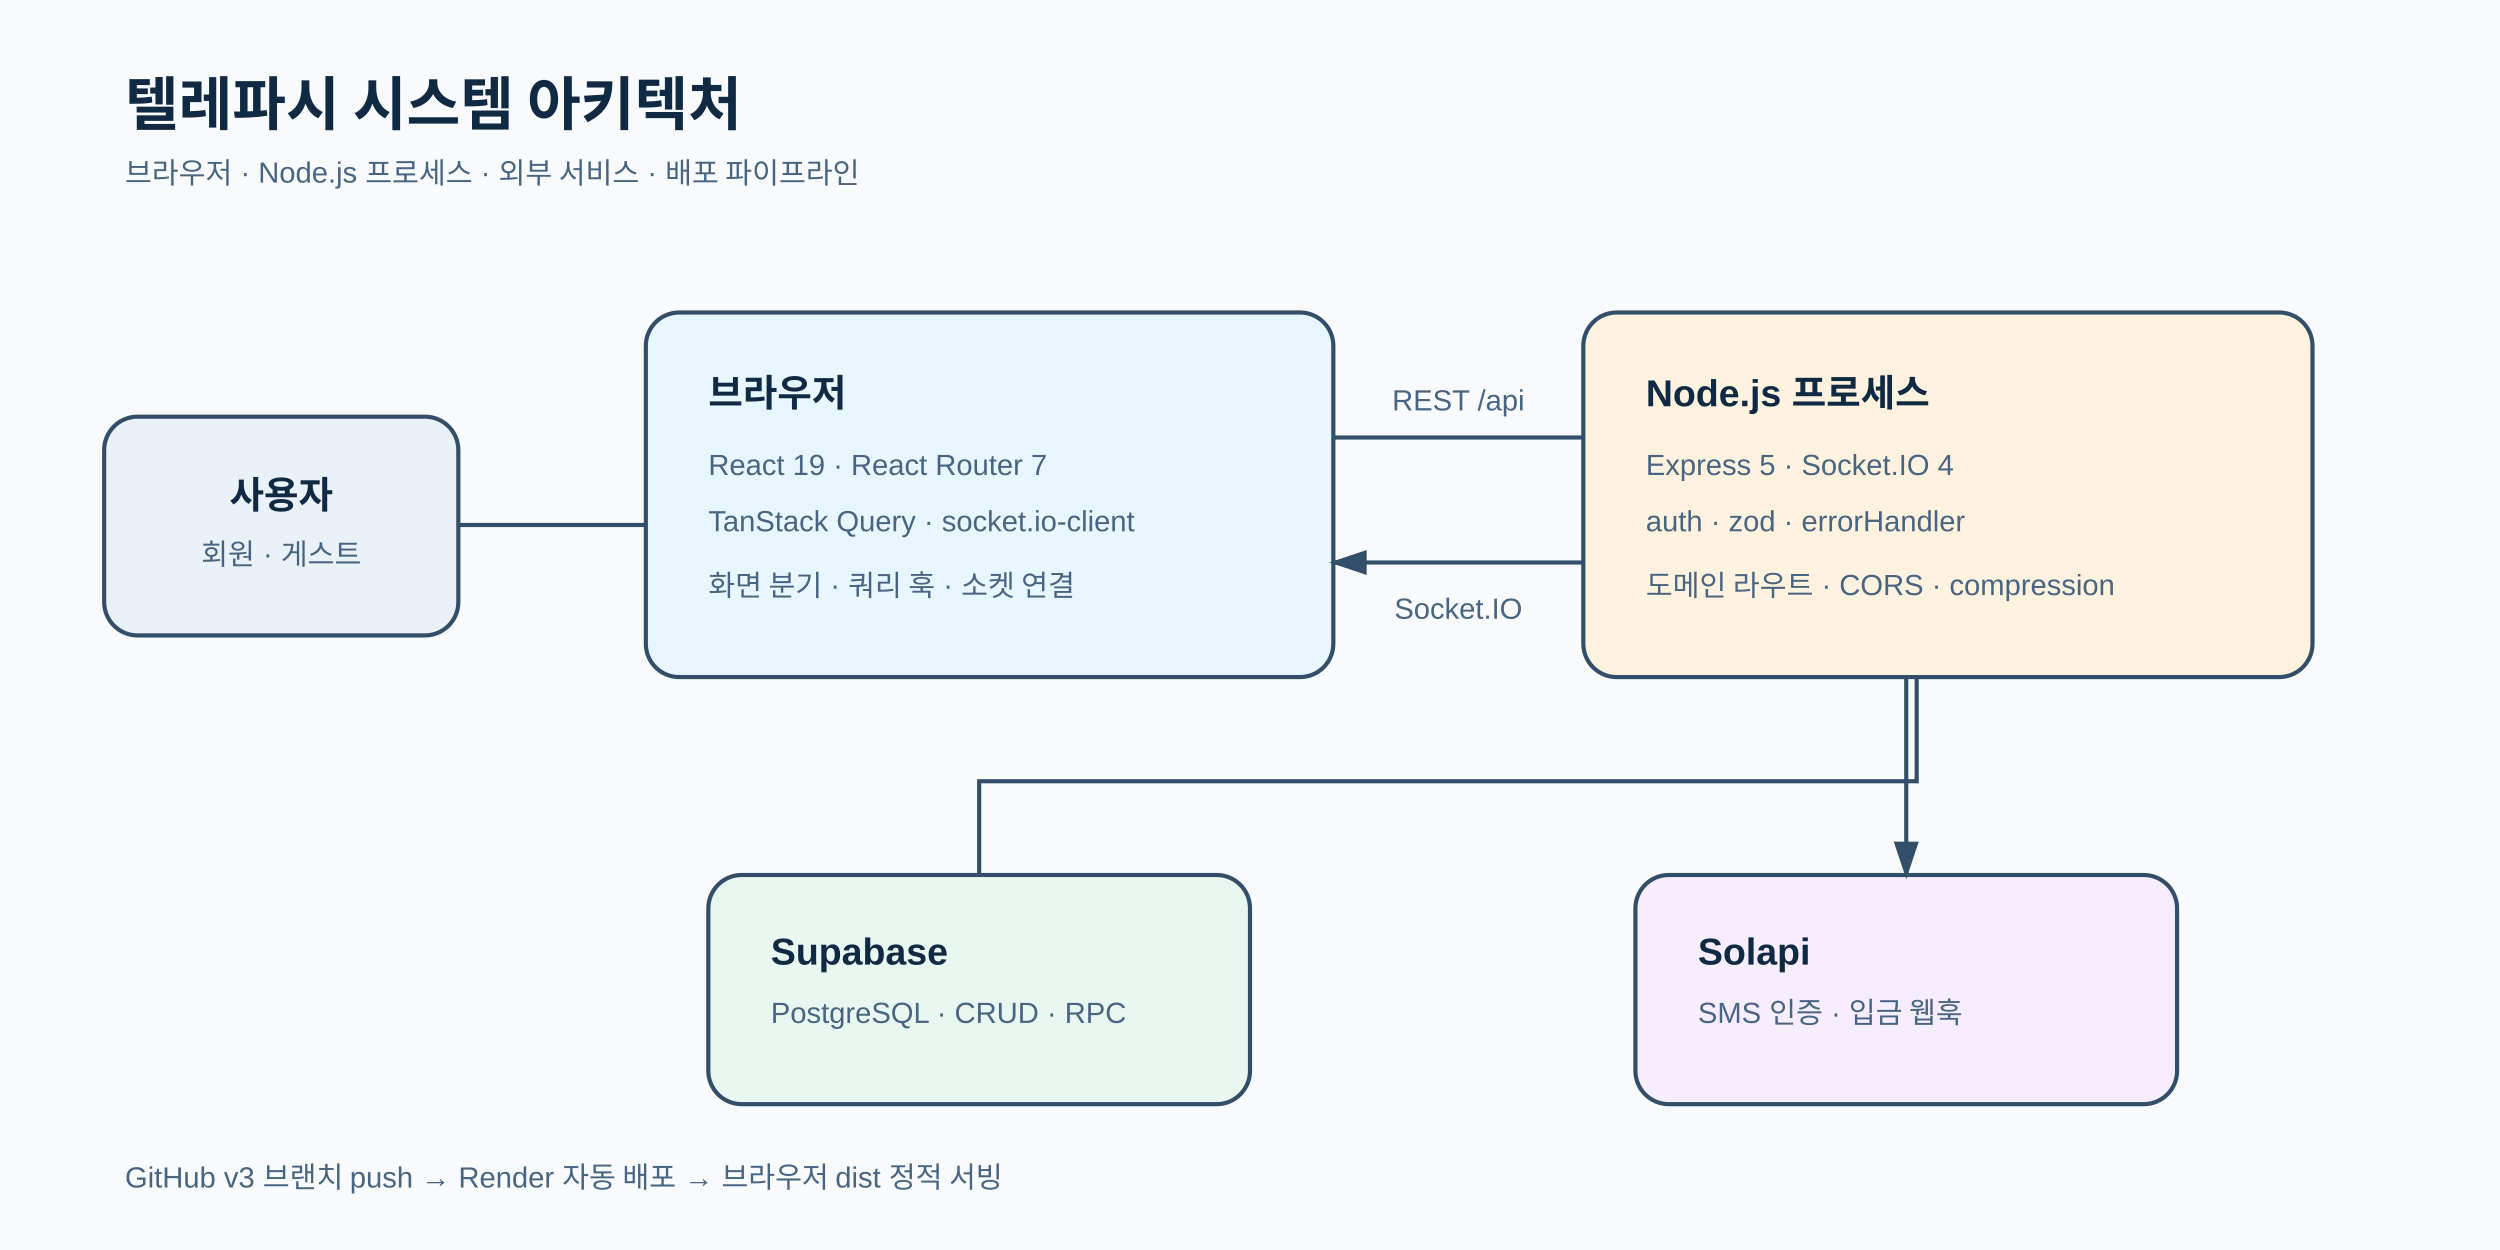
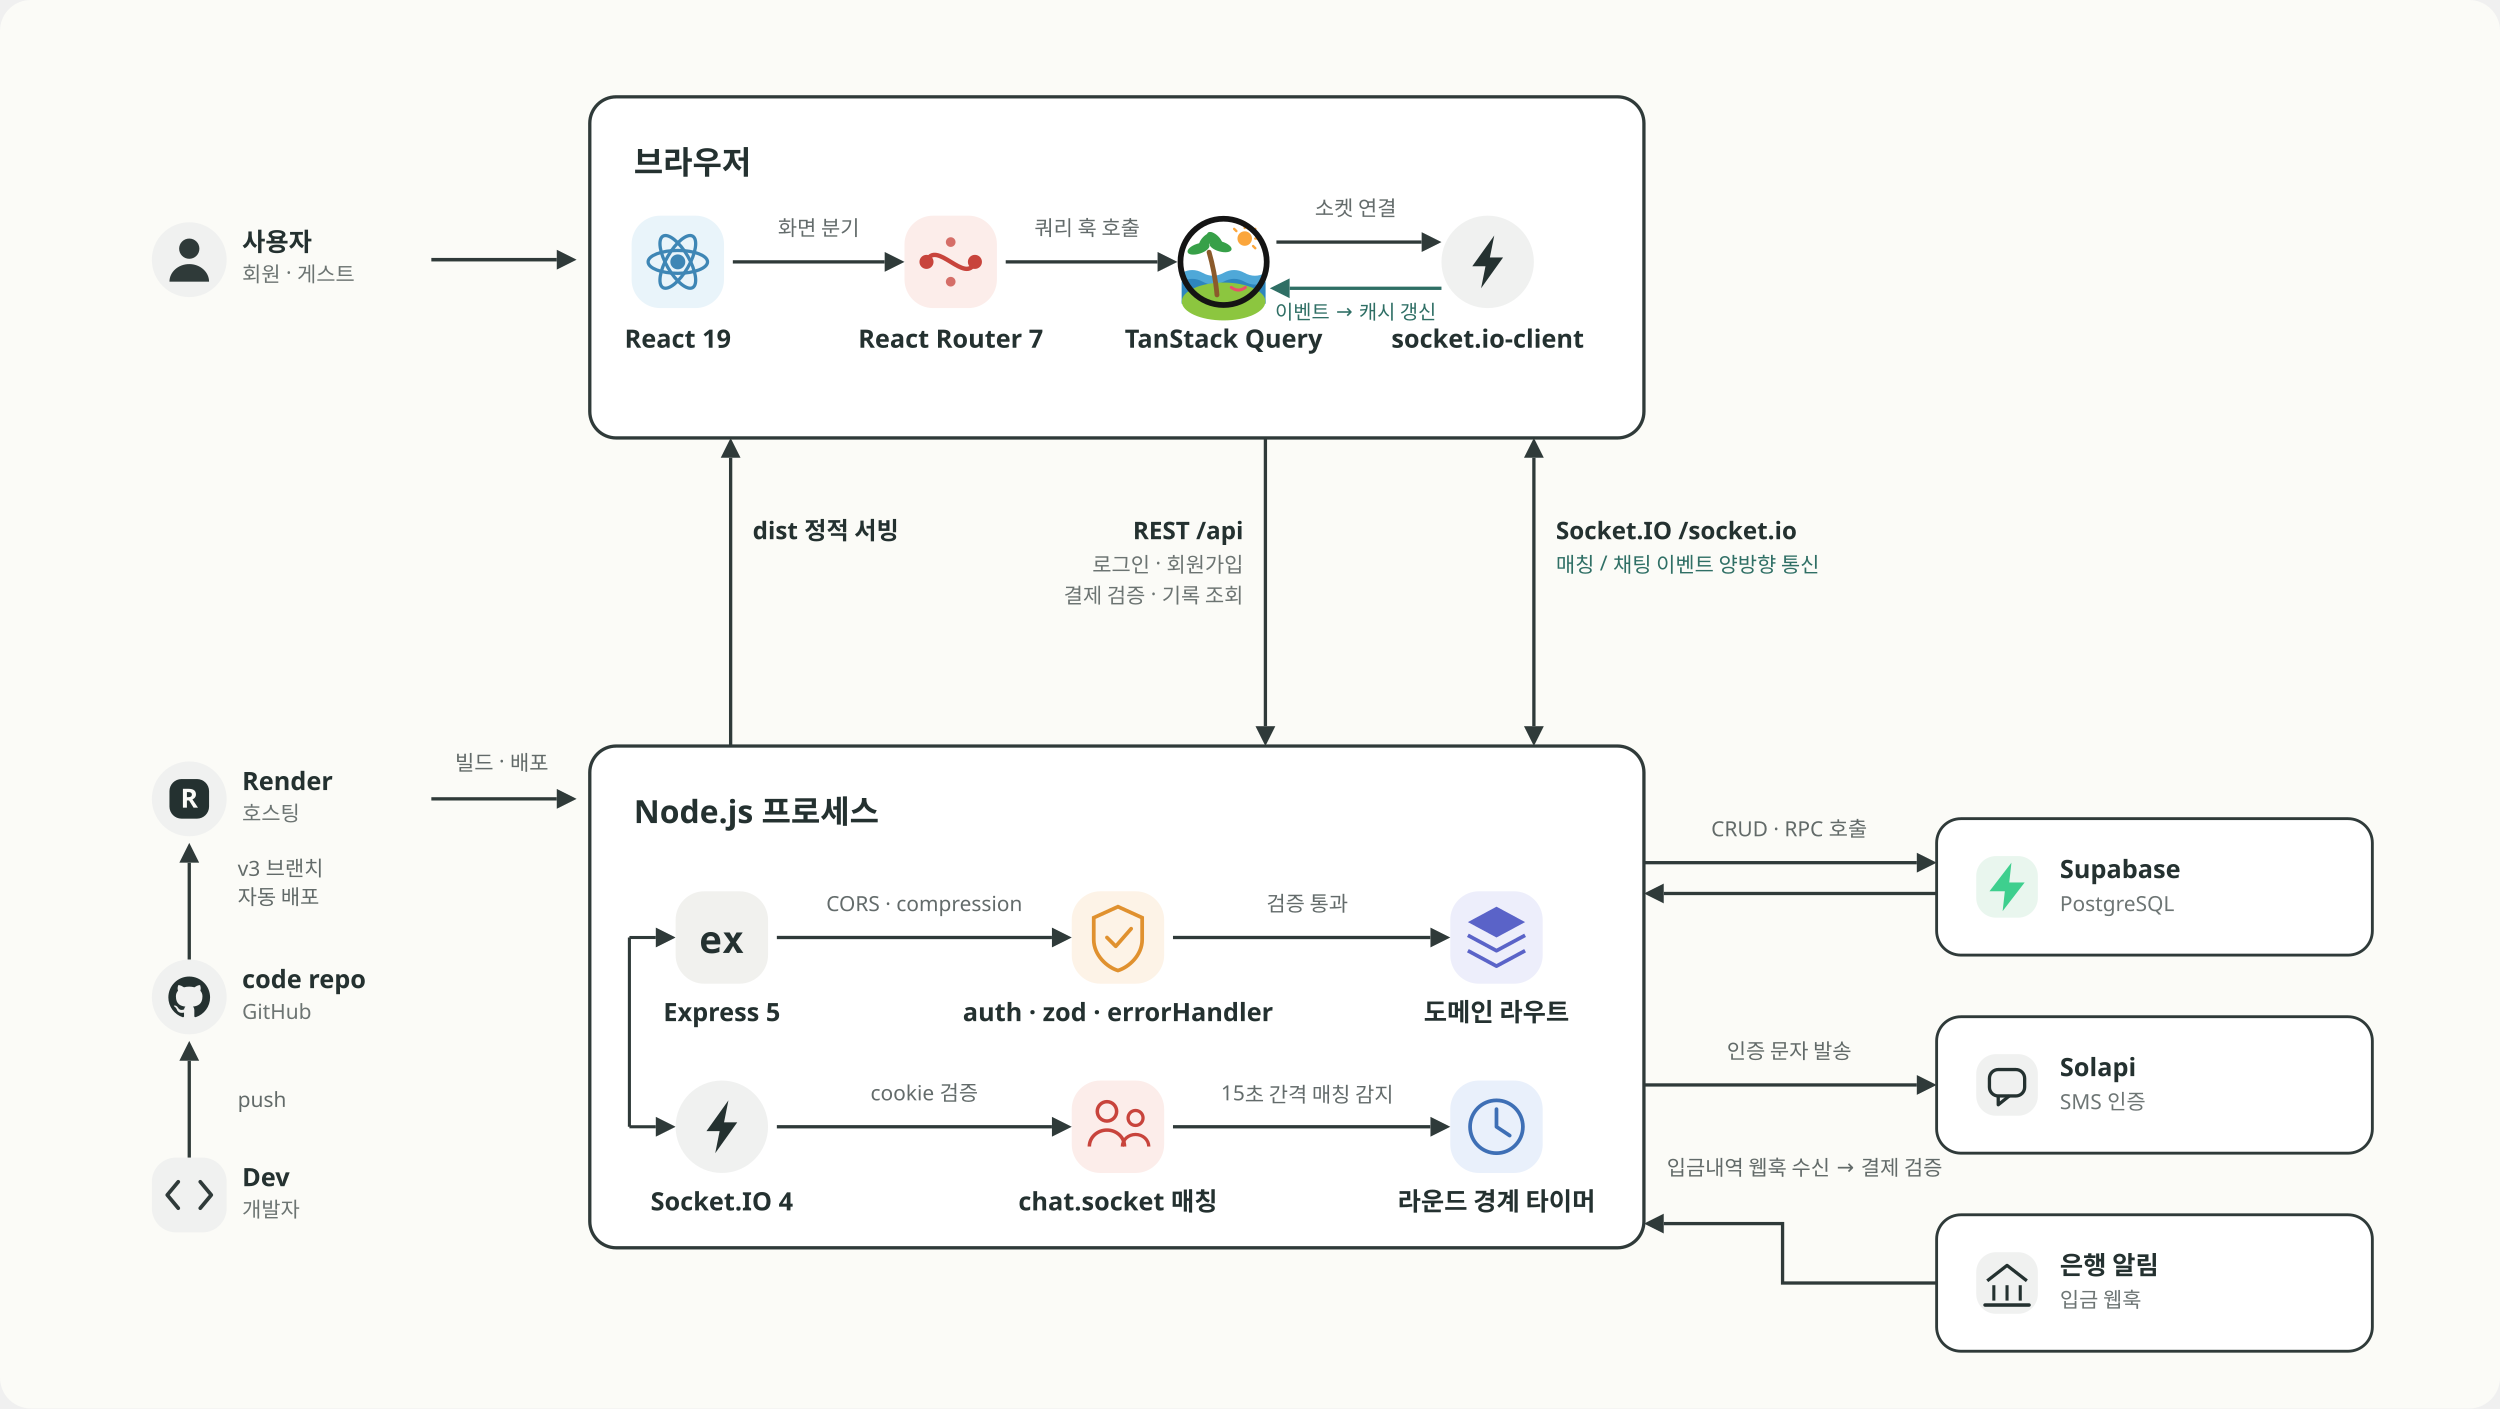
- <svg xmlns="http://www.w3.org/2000/svg" width="1200" height="600" viewBox="0 0 1200 600" role="img" aria-label="텔레파시 시스템 아키텍처">
+ <svg xmlns="http://www.w3.org/2000/svg" viewBox="0 0 1136 640" role="img" aria-label="텔레파시 시스템 아키텍처 — 브라우저·Node.js 프로세스·외부 서비스·배포 파이프라인" style="width:100%;height:auto;display:block;font-family:'Noto Sans KR',sans-serif">
+   <rect width="1136" height="640" rx="14" fill="#FBFBF7" />
+   <circle cx="86" cy="118" r="17" fill="#F0F1F0" />
+   <circle cx="86" cy="113" r="4.6" fill="#2F3A39" />
+   <path d="M 77 128 a 9 8 0 0 1 18 0 z" fill="#2F3A39" />
+   <text x="110" y="114" font-size="11.5" font-weight="700" fill="#243130">사용자</text>
+   <text x="110" y="128" font-size="9.5" font-weight="500" fill="#2F3A39" opacity="0.7">회원 · 게스트</text>
+   <line x1="196" y1="118" x2="253" y2="118" stroke="#2F3A39" stroke-width="1.6" />
+   <path d="M 262 118 L 253 113.5 L 253 122.5 Z" fill="#2F3A39" />
+   <rect x="268" y="44" width="479" height="155" rx="12" fill="#fff" stroke="#2F3A39" stroke-width="1.5" />
+   <text x="288" y="79" font-size="14.5" font-weight="700" fill="#243130">브라우저</text>
+   <rect x="287" y="98" width="42" height="42" rx="13" fill="#E9F4FA" />
+   <circle cx="308" cy="119" r="3.4" fill="#3E86B5" />
+   <ellipse cx="308" cy="119" rx="13.5" ry="5.2" fill="none" stroke="#3E86B5" stroke-width="1.5" />
+   <ellipse cx="308" cy="119" rx="13.5" ry="5.2" fill="none" stroke="#3E86B5" stroke-width="1.5" transform="rotate(60 308 119)" />
+   <ellipse cx="308" cy="119" rx="13.5" ry="5.2" fill="none" stroke="#3E86B5" stroke-width="1.5" transform="rotate(120 308 119)" />
+   <text x="308" y="158" text-anchor="middle" font-size="11.5" font-weight="700" fill="#243130">React 19</text>
+   <rect x="411" y="98" width="42" height="42" rx="13" fill="#FCEDEA" />
+   <path d="M 421 119 C 425 108, 439 130, 443 119" fill="none" stroke="#C8443C" stroke-width="2" stroke-linecap="round" />
+   <circle cx="421" cy="119" r="3.2" fill="#C8443C" />
+   <circle cx="443" cy="119" r="3.2" fill="#C8443C" />
+   <circle cx="432" cy="110" r="2.2" fill="#C8443C" opacity="0.75" />
+   <circle cx="432" cy="128" r="2.2" fill="#C8443C" opacity="0.75" />
+   <text x="432" y="158" text-anchor="middle" font-size="11.5" font-weight="700" fill="#243130">React Router 7</text>
  <defs>
-     <marker id="a" markerWidth="10" markerHeight="10" refX="8" refY="3" orient="auto">
-       <path d="M0 0 L0 6 L9 3z" fill="#334e68" />
-     </marker>
-     <style>text{font-family:Arial,sans-serif;fill:#102a43}.t{font-size:28px;font-weight:bold}.h{font-size:18px;font-weight:bold}.s{font-size:14px;fill:#486581}.b{stroke:#334e68;stroke-width:2}.l{stroke:#334e68;stroke-width:2;fill:none;marker-end:url(#a)}</style>
+     <clippath id="tsqClip">
+       <circle cx="556" cy="119" r="19" />
+     </clippath>
+     <lineargradient id="tsqSky" x1="0" y1="0" x2="0" y2="1">
+       <stop offset="0" stop-color="#5FB0E5" />
+       <stop offset="0.52" stop-color="#F7C9A0" />
+       <stop offset="1" stop-color="#F2A277" />
+     </lineargradient>
  </defs>
-   <rect width="1200" height="600" fill="#f8fafc" />
-   <text x="60" y="60" class="t">텔레파시 시스템 아키텍처</text>
-   <text x="60" y="88" class="s">브라우저 · Node.js 프로세스 · 외부 서비스 · 배포 파이프라인</text>
-   <rect x="50" y="200" width="170" height="105" rx="16" fill="#eaf2f8" class="b" />
-   <text x="135" y="244" text-anchor="middle" class="h">사용자</text>
-   <text x="135" y="271" text-anchor="middle" class="s">회원 · 게스트</text>
-   <rect x="310" y="150" width="330" height="175" rx="16" fill="#e8f6ff" class="b" />
-   <text x="340" y="195" class="h">브라우저</text>
-   <text x="340" y="228" class="s">React 19 · React Router 7</text>
-   <text x="340" y="255" class="s">TanStack Query · socket.io-client</text>
-   <text x="340" y="286" class="s">화면 분기 · 쿼리 훅 · 소켓 연결</text>
-   <rect x="760" y="150" width="350" height="175" rx="16" fill="#fff2df" class="b" />
-   <text x="790" y="195" class="h">Node.js 프로세스</text>
-   <text x="790" y="228" class="s">Express 5 · Socket.IO 4</text>
-   <text x="790" y="255" class="s">auth · zod · errorHandler</text>
-   <text x="790" y="286" class="s">도메인 라우트 · CORS · compression</text>
-   <path d="M220 252H310M640 210H760M760 270H640" class="l" />
-   <text x="700" y="197" text-anchor="middle" class="s">REST /api</text>
-   <text x="700" y="297" text-anchor="middle" class="s">Socket.IO</text>
-   <rect x="340" y="420" width="260" height="110" rx="16" fill="#e8f8f0" class="b" />
-   <text x="370" y="463" class="h">Supabase</text>
-   <text x="370" y="491" class="s">PostgreSQL · CRUD · RPC</text>
-   <rect x="785" y="420" width="260" height="110" rx="16" fill="#f6edff" class="b" />
-   <text x="815" y="463" class="h">Solapi</text>
-   <text x="815" y="491" class="s">SMS 인증 · 입금 웹훅</text>
-   <path d="M920 325V375H470V420M915 325V420" class="l" />
-   <text x="60" y="570" class="s">GitHub v3 브랜치 push → Render 자동 배포 → 브라우저 dist 정적 서빙</text>
+   <g clip-path="url(#tsqClip)">
+     <rect x="537" y="100" width="38" height="38" fill="url(#tsqSky)" />
+     <circle cx="565.6" cy="108.4" r="3.3" fill="#FBA63C" />
+     <g stroke="#FBA63C" stroke-width="1.1" stroke-linecap="round">
+       <path d="M 565.6 103.6 L 565.6 102.2" />
+       <path d="M 569.4 105 L 570.4 104" />
+       <path d="M 570.4 108.4 L 571.8 108.4" />
+       <path d="M 569.4 111.8 L 570.4 112.8" />
+       <path d="M 561.8 105 L 560.8 104" />
+     </g>
+     <path d="M 537 124 q 4.8 -2.6 9.5 0 t 9.5 0 t 9.5 0 t 9.5 0 L 575 138 L 537 138 Z" fill="#4FA8D8" />
+     <path d="M 537 128 q 4.8 -2.6 9.5 0 t 9.5 0 t 9.5 0 t 9.5 0 L 575 138 L 537 138 Z" fill="#2E86BE" />
+     <ellipse cx="556" cy="137" rx="19" ry="8.6" fill="#8CC63F" />
+     <path d="M 559.5 130.6 q 3.2 2.4 6.4 0" fill="none" stroke="#E8506B" stroke-width="1.4" stroke-linecap="round" />
+     <path d="M 553 134 C 552.4 127 551 120 549.4 114.6" fill="none" stroke="#8B5A2B" stroke-width="2.2" stroke-linecap="round" />
+     <g fill="#37A048">
+       <ellipse cx="544.6" cy="113" rx="5.2" ry="2.3" transform="rotate(-18 544.6 113)" />
+       <ellipse cx="554.6" cy="112" rx="5.2" ry="2.3" transform="rotate(16 554.6 112)" />
+       <ellipse cx="548.2" cy="109.2" rx="4.4" ry="2.1" transform="rotate(-46 548.2 109.2)" />
+       <ellipse cx="552" cy="108.8" rx="4.4" ry="2.1" transform="rotate(44 552 108.8)" />
+     </g>
+   </g>
+   <circle cx="556" cy="119" r="19.6" fill="none" stroke="#141414" stroke-width="2.6" />
+   <text x="556" y="158" text-anchor="middle" font-size="11.5" font-weight="700" fill="#243130">TanStack Query</text>
+   <circle cx="676" cy="119" r="21" fill="#F0F1F0" />
+   <path d="M 679 107 L 669 121 L 675 121 L 673 131 L 683 117 L 677 117 Z" fill="#243130" />
+   <text x="676" y="158" text-anchor="middle" font-size="11.5" font-weight="700" fill="#243130">socket.io-client</text>
+   <text x="372" y="107" text-anchor="middle" font-size="9.5" font-weight="500" fill="#2F3A39" opacity="0.75">화면 분기</text>
+   <line x1="333" y1="119" x2="402" y2="119" stroke="#2F3A39" stroke-width="1.5" />
+   <path d="M 411 119 L 402 114.5 L 402 123.5 Z" fill="#2F3A39" />
+   <text x="494" y="107" text-anchor="middle" font-size="9.5" font-weight="500" fill="#2F3A39" opacity="0.75">쿼리 훅 호출</text>
+   <line x1="457" y1="119" x2="526" y2="119" stroke="#2F3A39" stroke-width="1.5" />
+   <path d="M 535 119 L 526 114.5 L 526 123.5 Z" fill="#2F3A39" />
+   <text x="616" y="98" text-anchor="middle" font-size="9.5" font-weight="500" fill="#2F3A39" opacity="0.75">소켓 연결</text>
+   <line x1="580" y1="110" x2="646" y2="110" stroke="#2F3A39" stroke-width="1.5" />
+   <path d="M 655 110 L 646 105.5 L 646 114.5 Z" fill="#2F3A39" />
+   <line x1="655" y1="131" x2="586" y2="131" stroke="#2F6F65" stroke-width="1.5" />
+   <path d="M 577 131 L 586 126.5 L 586 135.5 Z" fill="#2F6F65" />
+   <text x="616" y="145" text-anchor="middle" font-size="9" font-weight="500" fill="#2F6F65">이벤트 → 캐시 갱신</text>
+   <line x1="332" y1="339" x2="332" y2="208" stroke="#2F3A39" stroke-width="1.5" />
+   <path d="M 332 199 L 327.5 208 L 336.5 208 Z" fill="#2F3A39" />
+   <text x="342" y="245" font-size="11" font-weight="700" fill="#243130">dist 정적 서빙</text>
+   <line x1="575" y1="199" x2="575" y2="330" stroke="#2F3A39" stroke-width="1.5" />
+   <path d="M 575 339 L 570.5 330 L 579.5 330 Z" fill="#2F3A39" />
+   <text x="565" y="245" text-anchor="end" font-size="11" font-weight="700" fill="#243130">REST /api</text>
+   <text x="565" y="260" text-anchor="end" font-size="9.5" font-weight="500" fill="#2F3A39" opacity="0.7">로그인 · 회원가입</text>
+   <text x="565" y="274" text-anchor="end" font-size="9.5" font-weight="500" fill="#2F3A39" opacity="0.7">결제 검증 · 기록 조회</text>
+   <line x1="697" y1="208" x2="697" y2="330" stroke="#2F3A39" stroke-width="1.5" />
+   <path d="M 697 199 L 692.5 208 L 701.5 208 Z" fill="#2F3A39" />
+   <path d="M 697 339 L 692.5 330 L 701.5 330 Z" fill="#2F3A39" />
+   <text x="707" y="245" font-size="11" font-weight="700" fill="#243130">Socket.IO /socket.io</text>
+   <text x="707" y="260" font-size="9.5" font-weight="500" fill="#2F6F65">매칭 / 채팅 이벤트 양방향 통신</text>
+   <circle cx="86" cy="363" r="17" fill="#F0F1F0" />
+   <rect x="77" y="354" width="18" height="18" rx="5.5" fill="#243130" />
+   <text x="86" y="367" text-anchor="middle" font-size="12" font-weight="700" fill="#FBFBF7">R</text>
+   <text x="110" y="359" font-size="11.5" font-weight="700" fill="#243130">Render</text>
+   <text x="110" y="373" font-size="9.5" font-weight="500" fill="#2F3A39" opacity="0.7">호스팅</text>
+   <text x="228" y="350" text-anchor="middle" font-size="9.5" font-weight="500" fill="#2F3A39" opacity="0.75">빌드 · 배포</text>
+   <line x1="196" y1="363" x2="253" y2="363" stroke="#2F3A39" stroke-width="1.5" />
+   <path d="M 262 363 L 253 358.5 L 253 367.5 Z" fill="#2F3A39" />
+   <circle cx="86" cy="453" r="17" fill="#F0F1F0" />
+   <g transform="translate(76.5,443.5) scale(0.79)">
+     <path d="M12 .297c-6.63 0-12 5.373-12 12 0 5.303 3.438 9.8 8.205 11.385.6.113.82-.258.82-.577 0-.285-.01-1.04-.015-2.04-3.338.724-4.042-1.61-4.042-1.61C4.422 18.07 3.633 17.7 3.633 17.7c-1.087-.744.084-.729.084-.729 1.205.084 1.838 1.236 1.838 1.236 1.07 1.835 2.809 1.305 3.495.998.108-.776.417-1.305.76-1.605-2.665-.3-5.466-1.332-5.466-5.93 0-1.31.465-2.38 1.235-3.22-.135-.303-.54-1.523.105-3.176 0 0 1.005-.322 3.3 1.23.96-.267 1.98-.399 3-.405 1.02.006 2.04.138 3 .405 2.28-1.552 3.285-1.23 3.285-1.23.645 1.653.24 2.873.12 3.176.765.84 1.23 1.91 1.23 3.22 0 4.61-2.805 5.625-5.475 5.92.42.36.81 1.096.81 2.22 0 1.606-.015 2.896-.015 3.286 0 .315.21.69.825.57C20.565 22.092 24 17.592 24 12.297c0-6.627-5.373-12-12-12" fill="#243130" />
+   </g>
+   <text x="110" y="449" font-size="11.5" font-weight="700" fill="#243130">code repo</text>
+   <text x="110" y="463" font-size="9.5" font-weight="500" fill="#2F3A39" opacity="0.7">GitHub</text>
+   <line x1="86" y1="436" x2="86" y2="392" stroke="#2F3A39" stroke-width="1.5" />
+   <path d="M 86 383 L 81.5 392 L 90.5 392 Z" fill="#2F3A39" />
+   <text x="108" y="398" font-size="9.5" font-weight="500" fill="#2F3A39" opacity="0.75">v3 브랜치</text>
+   <text x="108" y="411" font-size="9.5" font-weight="500" fill="#2F3A39" opacity="0.75">자동 배포</text>
+   <rect x="69" y="526" width="34" height="34" rx="11" fill="#F0F1F0" />
+   <path d="M 81 537 L 76 543 L 81 549" fill="none" stroke="#2F3A39" stroke-width="1.7" stroke-linecap="round" stroke-linejoin="round" />
+   <path d="M 91 537 L 96 543 L 91 549" fill="none" stroke="#2F3A39" stroke-width="1.7" stroke-linecap="round" stroke-linejoin="round" />
+   <text x="110" y="539" font-size="11.5" font-weight="700" fill="#243130">Dev</text>
+   <text x="110" y="553" font-size="9.5" font-weight="500" fill="#2F3A39" opacity="0.7">개발자</text>
+   <line x1="86" y1="526" x2="86" y2="482" stroke="#2F3A39" stroke-width="1.5" />
+   <path d="M 86 473 L 81.5 482 L 90.5 482 Z" fill="#2F3A39" />
+   <text x="108" y="503" font-size="9.5" font-weight="500" fill="#2F3A39" opacity="0.75">push</text>
+   <rect x="268" y="339" width="479" height="228" rx="12" fill="#fff" stroke="#2F3A39" stroke-width="1.5" />
+   <text x="288" y="374" font-size="14.5" font-weight="700" fill="#243130">Node.js 프로세스</text>
+   <line x1="286" y1="426" x2="286" y2="512" stroke="#2F3A39" stroke-width="1.4" />
+   <line x1="286" y1="426" x2="298" y2="426" stroke="#2F3A39" stroke-width="1.4" />
+   <path d="M 307 426 L 298 421.5 L 298 430.5 Z" fill="#2F3A39" />
+   <line x1="286" y1="512" x2="298" y2="512" stroke="#2F3A39" stroke-width="1.4" />
+   <path d="M 307 512 L 298 507.5 L 298 516.5 Z" fill="#2F3A39" />
+   <rect x="307" y="405" width="42" height="42" rx="13" fill="#F1F1EE" />
+   <text x="328" y="433" text-anchor="middle" font-size="17" font-weight="700" fill="#243130" font-family="Consolas,Menlo,monospace">ex</text>
+   <text x="328" y="464" text-anchor="middle" font-size="11.5" font-weight="700" fill="#243130">Express 5</text>
+   <rect x="487" y="405" width="42" height="42" rx="13" fill="#FDF3E7" />
+   <path d="M 508 412 L 519 417 L 519 427 C 519 434 513 439.5 508 441 C 503 439.5 497 434 497 427 L 497 417 Z" fill="none" stroke="#E0912F" stroke-width="1.7" />
+   <path d="M 503 426 L 507 430 L 514 422" fill="none" stroke="#E0912F" stroke-width="1.7" stroke-linecap="round" stroke-linejoin="round" />
+   <text x="508" y="464" text-anchor="middle" font-size="11.5" font-weight="700" fill="#243130">auth · zod · errorHandler</text>
+   <rect x="659" y="405" width="42" height="42" rx="13" fill="#EDEEFB" />
+   <path d="M 680 412 L 693 419 L 680 426 L 667 419 Z" fill="#5A63C8" />
+   <path d="M 667 425 L 680 432 L 693 425" fill="none" stroke="#5A63C8" stroke-width="1.7" stroke-linejoin="round" />
+   <path d="M 667 432 L 680 439 L 693 432" fill="none" stroke="#5A63C8" stroke-width="1.7" stroke-linejoin="round" />
+   <text x="680" y="464" text-anchor="middle" font-size="11.5" font-weight="700" fill="#243130">도메인 라우트</text>
+   <text x="420" y="414" text-anchor="middle" font-size="9.5" font-weight="500" fill="#2F3A39" opacity="0.75">CORS · compression</text>
+   <line x1="353" y1="426" x2="478" y2="426" stroke="#2F3A39" stroke-width="1.5" />
+   <path d="M 487 426 L 478 421.5 L 478 430.5 Z" fill="#2F3A39" />
+   <text x="594" y="414" text-anchor="middle" font-size="9.5" font-weight="500" fill="#2F3A39" opacity="0.75">검증 통과</text>
+   <line x1="533" y1="426" x2="650" y2="426" stroke="#2F3A39" stroke-width="1.5" />
+   <path d="M 659 426 L 650 421.5 L 650 430.5 Z" fill="#2F3A39" />
+   <circle cx="328" cy="512" r="21" fill="#F0F1F0" />
+   <path d="M 331 500 L 321 514 L 327 514 L 325 524 L 335 510 L 329 510 Z" fill="#243130" />
+   <text x="328" y="550" text-anchor="middle" font-size="11.5" font-weight="700" fill="#243130">Socket.IO 4</text>
+   <rect x="487" y="491" width="42" height="42" rx="13" fill="#FCEDEA" />
+   <circle cx="503" cy="505" r="4.4" fill="none" stroke="#C8443C" stroke-width="1.6" />
+   <path d="M 495 521 a 8 7.5 0 0 1 16 0" fill="none" stroke="#C8443C" stroke-width="1.6" />
+   <circle cx="516" cy="508" r="3.4" fill="none" stroke="#C8443C" stroke-width="1.5" />
+   <path d="M 510 521 a 6 5.5 0 0 1 12 0" fill="none" stroke="#C8443C" stroke-width="1.5" />
+   <text x="508" y="550" text-anchor="middle" font-size="11.5" font-weight="700" fill="#243130">chat.socket 매칭</text>
+   <rect x="659" y="491" width="42" height="42" rx="13" fill="#E9F0FB" />
+   <circle cx="680" cy="512" r="12" fill="none" stroke="#3E6FB5" stroke-width="1.7" />
+   <path d="M 680 504 L 680 512 L 686 516" fill="none" stroke="#3E6FB5" stroke-width="1.7" stroke-linecap="round" stroke-linejoin="round" />
+   <text x="680" y="550" text-anchor="middle" font-size="11.5" font-weight="700" fill="#243130">라운드 경계 타이머</text>
+   <text x="420" y="500" text-anchor="middle" font-size="9.5" font-weight="500" fill="#2F3A39" opacity="0.75">cookie 검증</text>
+   <line x1="353" y1="512" x2="478" y2="512" stroke="#2F3A39" stroke-width="1.5" />
+   <path d="M 487 512 L 478 507.5 L 478 516.5 Z" fill="#2F3A39" />
+   <text x="594" y="500" text-anchor="middle" font-size="9.5" font-weight="500" fill="#2F3A39" opacity="0.75">15초 간격 매칭 감지</text>
+   <line x1="533" y1="512" x2="650" y2="512" stroke="#2F3A39" stroke-width="1.5" />
+   <path d="M 659 512 L 650 507.5 L 650 516.5 Z" fill="#2F3A39" />
+   <rect x="880" y="372" width="198" height="62" rx="11" fill="#fff" stroke="#2F3A39" stroke-width="1.3" />
+   <rect x="898" y="389" width="28" height="28" rx="9" fill="#E9F6EE" />
+   <path d="M 914 392 L 904 405 L 911 405 L 910 414 L 920 401 L 913 401 Z" fill="#3ECF8E" />
+   <text x="936" y="399" font-size="11.5" font-weight="700" fill="#243130">Supabase</text>
+   <text x="936" y="414" font-size="9.5" font-weight="500" fill="#2F3A39" opacity="0.7">PostgreSQL</text>
+   <rect x="880" y="462" width="198" height="62" rx="11" fill="#fff" stroke="#2F3A39" stroke-width="1.3" />
+   <rect x="898" y="479" width="28" height="28" rx="9" fill="#F0F1F0" />
+   <rect x="904" y="486" width="16" height="12" rx="4" fill="none" stroke="#243130" stroke-width="1.5" />
+   <path d="M 908 498 L 908 502 L 913 498" fill="none" stroke="#243130" stroke-width="1.5" stroke-linejoin="round" />
+   <text x="936" y="489" font-size="11.5" font-weight="700" fill="#243130">Solapi</text>
+   <text x="936" y="504" font-size="9.5" font-weight="500" fill="#2F3A39" opacity="0.7">SMS 인증</text>
+   <rect x="880" y="552" width="198" height="62" rx="11" fill="#fff" stroke="#2F3A39" stroke-width="1.3" />
+   <rect x="898" y="569" width="28" height="28" rx="9" fill="#F0F1F0" />
+   <path d="M 903 582 L 912 575 L 921 582" fill="none" stroke="#243130" stroke-width="1.5" stroke-linejoin="round" />
+   <path d="M 906 584 L 906 591 M 912 584 L 912 591 M 918 584 L 918 591" stroke="#243130" stroke-width="1.4" />
+   <path d="M 902 593 L 922 593" stroke="#243130" stroke-width="1.6" stroke-linecap="round" />
+   <text x="936" y="579" font-size="11.5" font-weight="700" fill="#243130">은행 알림</text>
+   <text x="936" y="594" font-size="9.5" font-weight="500" fill="#2F3A39" opacity="0.7">입금 웹훅</text>
+   <text x="813" y="380" text-anchor="middle" font-size="9.5" font-weight="500" fill="#2F3A39" opacity="0.75">CRUD · RPC 호출</text>
+   <line x1="747" y1="392" x2="871" y2="392" stroke="#2F3A39" stroke-width="1.5" />
+   <path d="M 880 392 L 871 387.5 L 871 396.5 Z" fill="#2F3A39" />
+   <line x1="880" y1="406" x2="756" y2="406" stroke="#2F3A39" stroke-width="1.5" />
+   <path d="M 747 406 L 756 401.5 L 756 410.5 Z" fill="#2F3A39" />
+   <text x="813" y="481" text-anchor="middle" font-size="9.5" font-weight="500" fill="#2F3A39" opacity="0.75">인증 문자 발송</text>
+   <line x1="747" y1="493" x2="871" y2="493" stroke="#2F3A39" stroke-width="1.5" />
+   <path d="M 880 493 L 871 488.5 L 871 497.5 Z" fill="#2F3A39" />
+   <text x="820" y="534" text-anchor="middle" font-size="9.5" font-weight="500" fill="#2F3A39" opacity="0.75">입금내역 웹훅 수신 → 결제 검증</text>
+   <path d="M 880 583 L 810 583 L 810 556 L 756 556" fill="none" stroke="#2F3A39" stroke-width="1.5" />
+   <path d="M 747 556 L 756 551.5 L 756 560.5 Z" fill="#2F3A39" />
</svg>
